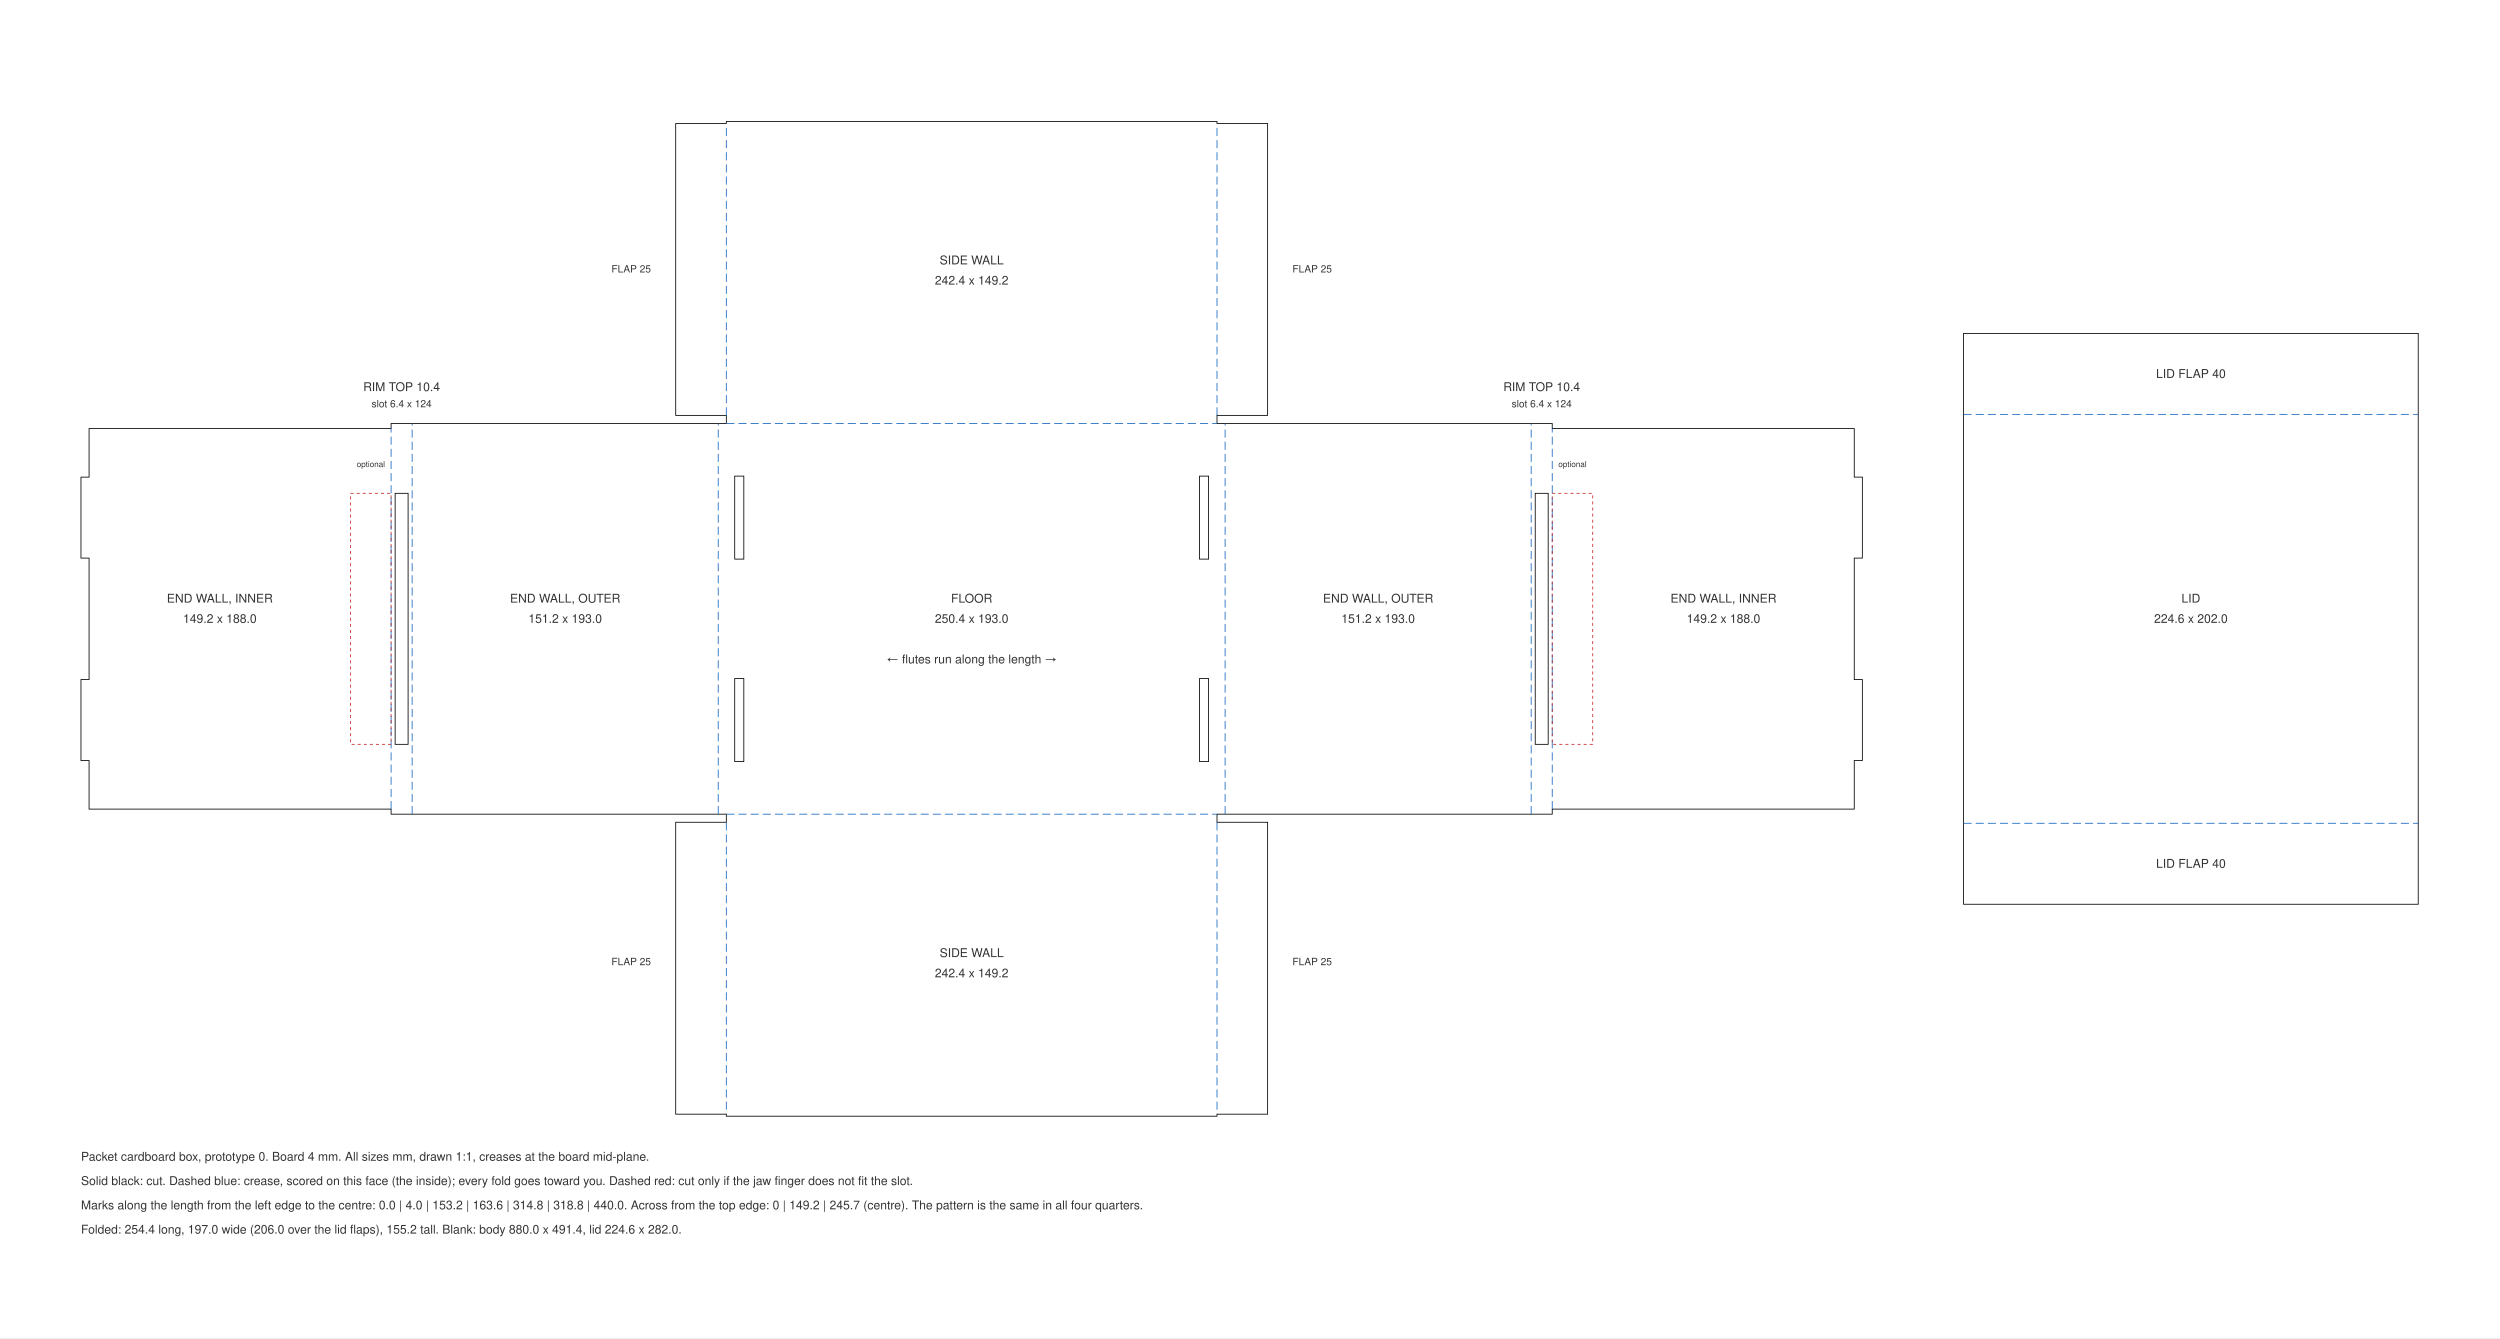
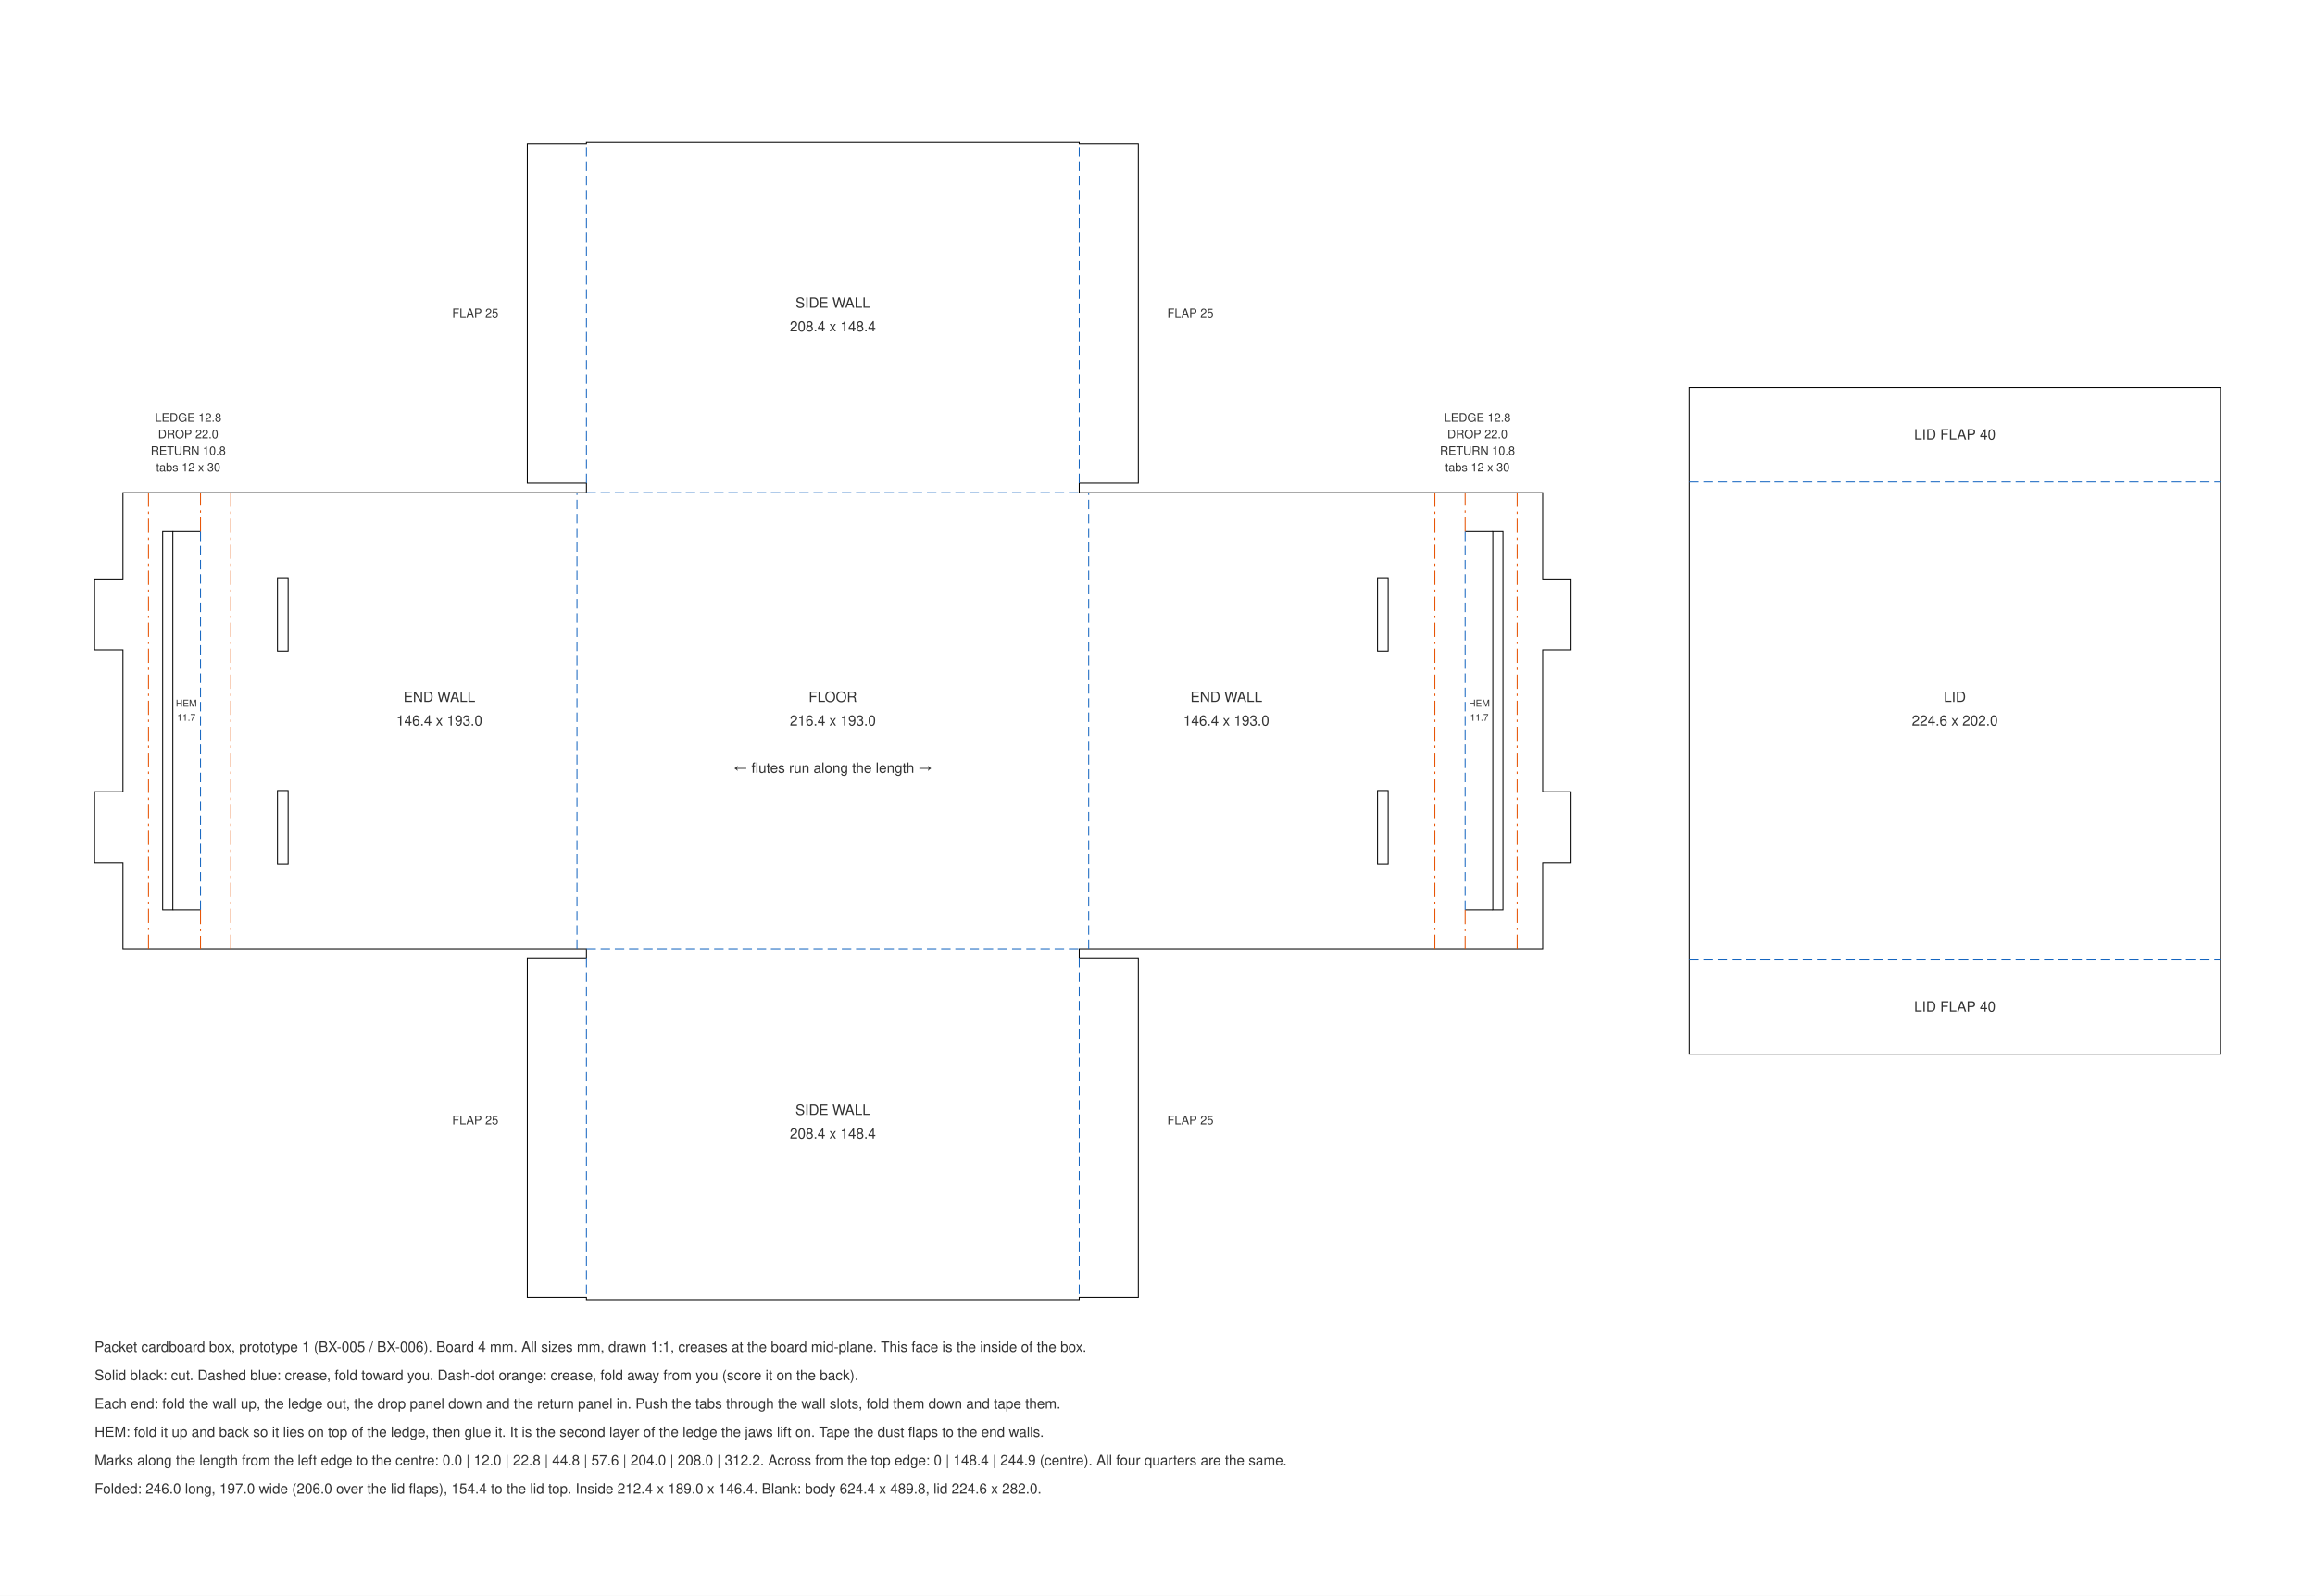
- <svg xmlns="http://www.w3.org/2000/svg" width="1235mm" height="661mm" viewBox="0 0 1235 661">
+ <svg xmlns="http://www.w3.org/2000/svg" width="979mm" height="675mm" viewBox="0 0 979 675">
  <rect width="100%" height="100%" fill="white" />
  <g id="cut" fill="none" stroke="black" stroke-width="0.4">
-     <polygon points="480.00,60.00 601.20,60.00 601.20,61.00 626.20,61.00 626.20,205.20 601.20,205.20 601.20,209.20 605.20,209.20 766.80,209.20 766.80,211.70 916.00,211.70 916.00,235.70 920.00,235.70 920.00,275.70 916.00,275.70 916.00,305.70 916.00,305.70 916.00,335.70 920.00,335.70 920.00,375.70 916.00,375.70 916.00,399.70 766.80,399.70 766.80,402.20 605.20,402.20 601.20,402.20 601.20,406.20 626.20,406.20 626.20,550.40 601.20,550.40 601.20,551.40 480.00,551.40 480.00,551.40 358.80,551.40 358.80,550.40 333.80,550.40 333.80,406.20 358.80,406.20 358.80,402.20 354.80,402.20 193.20,402.20 193.20,399.70 44.00,399.70 44.00,375.70 40.00,375.70 40.00,335.70 44.00,335.70 44.00,305.70 44.00,305.70 44.00,275.70 40.00,275.70 40.00,235.70 44.00,235.70 44.00,211.70 193.20,211.70 193.20,209.20 354.80,209.20 358.80,209.20 358.80,205.20 333.80,205.20 333.80,61.00 358.80,61.00 358.80,60.00 480.00,60.00" />
-     <rect x="758.40" y="243.70" width="6.40" height="124.00" />
-     <rect x="592.55" y="235.20" width="4.50" height="41.00" />
-     <rect x="592.55" y="335.20" width="4.50" height="41.00" />
-     <rect x="195.20" y="243.70" width="6.40" height="124.00" />
-     <rect x="362.95" y="235.20" width="4.50" height="41.00" />
-     <rect x="362.95" y="335.20" width="4.50" height="41.00" />
-     <rect x="970.00" y="164.70" width="224.60" height="282.00" />
+     <polygon points="352.20,60.00 456.40,60.00 456.40,61.00 481.40,61.00 481.40,204.40 456.40,204.40 456.40,208.40 652.40,208.40 652.40,244.90 664.40,244.90 664.40,274.90 652.40,274.90 652.40,304.90 652.40,304.90 652.40,334.90 664.40,334.90 664.40,364.90 652.40,364.90 652.40,401.40 456.40,401.40 456.40,405.40 481.40,405.40 481.40,548.80 456.40,548.80 456.40,549.80 352.20,549.80 352.20,549.80 248.00,549.80 248.00,548.80 223.00,548.80 223.00,405.40 248.00,405.40 248.00,401.40 52.00,401.40 52.00,364.90 40.00,364.90 40.00,334.90 52.00,334.90 52.00,304.90 52.00,304.90 52.00,274.90 40.00,274.90 40.00,244.90 52.00,244.90 52.00,208.40 248.00,208.40 248.00,204.40 223.00,204.40 223.00,61.00 248.00,61.00 248.00,60.00 352.20,60.00" />
+     <rect x="631.30" y="224.90" width="4.30" height="160.00" />
+     <line x1="619.60" y1="224.90" x2="631.30" y2="224.90" />
+     <rect x="582.55" y="244.40" width="4.50" height="31.00" />
+     <line x1="619.60" y1="384.90" x2="631.30" y2="384.90" />
+     <rect x="582.55" y="334.40" width="4.50" height="31.00" />
+     <rect x="68.80" y="224.90" width="4.30" height="160.00" />
+     <line x1="84.80" y1="224.90" x2="73.10" y2="224.90" />
+     <rect x="117.35" y="244.40" width="4.50" height="31.00" />
+     <line x1="84.80" y1="384.90" x2="73.10" y2="384.90" />
+     <rect x="117.35" y="334.40" width="4.50" height="31.00" />
+     <rect x="714.40" y="163.90" width="224.60" height="282.00" />
  </g>
-   <g id="crease" fill="none" stroke="#1565c0" stroke-width="0.4" stroke-dasharray="4 2">
-     <line x1="601.20" y1="205.20" x2="601.20" y2="61.00" />
-     <line x1="601.20" y1="406.20" x2="601.20" y2="550.40" />
-     <line x1="605.20" y1="402.20" x2="605.20" y2="209.20" />
-     <line x1="756.40" y1="402.20" x2="756.40" y2="209.20" />
-     <line x1="766.80" y1="399.70" x2="766.80" y2="211.70" />
-     <line x1="358.80" y1="209.20" x2="601.20" y2="209.20" />
-     <line x1="970.00" y1="204.70" x2="1194.60" y2="204.70" />
-     <line x1="358.80" y1="205.20" x2="358.80" y2="61.00" />
-     <line x1="358.80" y1="406.20" x2="358.80" y2="550.40" />
-     <line x1="354.80" y1="402.20" x2="354.80" y2="209.20" />
-     <line x1="203.60" y1="402.20" x2="203.60" y2="209.20" />
-     <line x1="193.20" y1="399.70" x2="193.20" y2="211.70" />
-     <line x1="358.80" y1="402.20" x2="601.20" y2="402.20" />
-     <line x1="970.00" y1="406.70" x2="1194.60" y2="406.70" />
+   <g id="crease-toward" fill="none" stroke="#1565c0" stroke-width="0.4" stroke-dasharray="4 2">
+     <line x1="456.40" y1="204.40" x2="456.40" y2="61.00" />
+     <line x1="456.40" y1="405.40" x2="456.40" y2="548.80" />
+     <line x1="460.40" y1="401.40" x2="460.40" y2="208.40" />
+     <line x1="619.60" y1="384.90" x2="619.60" y2="224.90" />
+     <line x1="248.00" y1="208.40" x2="456.40" y2="208.40" />
+     <line x1="714.40" y1="203.90" x2="939.00" y2="203.90" />
+     <line x1="248.00" y1="204.40" x2="248.00" y2="61.00" />
+     <line x1="248.00" y1="405.40" x2="248.00" y2="548.80" />
+     <line x1="244.00" y1="401.40" x2="244.00" y2="208.40" />
+     <line x1="84.80" y1="384.90" x2="84.80" y2="224.90" />
+     <line x1="248.00" y1="401.40" x2="456.40" y2="401.40" />
+     <line x1="714.40" y1="405.90" x2="939.00" y2="405.90" />
  </g>
-   <g id="optional" fill="none" stroke="#c62828" stroke-width="0.4" stroke-dasharray="1.5 1.5">
-     <rect x="766.80" y="243.70" width="20.00" height="124.00" />
-     <rect x="173.20" y="243.70" width="20.00" height="124.00" />
+   <g id="crease-away" fill="none" stroke="#e65100" stroke-width="0.4" stroke-dasharray="6 2 1 2">
+     <line x1="619.60" y1="224.90" x2="619.60" y2="208.40" />
+     <line x1="619.60" y1="384.90" x2="619.60" y2="401.40" />
+     <line x1="606.80" y1="401.40" x2="606.80" y2="208.40" />
+     <line x1="641.60" y1="401.40" x2="641.60" y2="208.40" />
+     <line x1="84.80" y1="224.90" x2="84.80" y2="208.40" />
+     <line x1="84.80" y1="384.90" x2="84.80" y2="401.40" />
+     <line x1="97.60" y1="401.40" x2="97.60" y2="208.40" />
+     <line x1="62.80" y1="401.40" x2="62.80" y2="208.40" />
  </g>
  <g id="notes" font-family="Helvetica, Arial, sans-serif" fill="#333">
-     <text x="480.00" y="297.70" font-size="6.0" text-anchor="middle">FLOOR</text>
-     <text x="480.00" y="307.70" font-size="6.0" text-anchor="middle">250.4 x 193.0</text>
-     <text x="480.00" y="327.70" font-size="6.0" text-anchor="middle">← flutes run along the length →</text>
-     <text x="480.00" y="130.60" font-size="6.0" text-anchor="middle">SIDE WALL</text>
-     <text x="480.00" y="140.60" font-size="6.0" text-anchor="middle">242.4 x 149.2</text>
-     <text x="680.80" y="297.70" font-size="6.0" text-anchor="middle">END WALL, OUTER</text>
-     <text x="680.80" y="307.70" font-size="6.0" text-anchor="middle">151.2 x 193.0</text>
-     <text x="851.40" y="297.70" font-size="6.0" text-anchor="middle">END WALL, INNER</text>
-     <text x="851.40" y="307.70" font-size="6.0" text-anchor="middle">149.2 x 188.0</text>
-     <text x="776.80" y="230.70" font-size="4" text-anchor="middle">optional</text>
-     <text x="761.60" y="193.20" font-size="6.0" text-anchor="middle">RIM TOP 10.4</text>
-     <text x="761.60" y="201.20" font-size="5" text-anchor="middle">slot 6.4 x 124</text>
-     <text x="648.20" y="134.60" font-size="5" text-anchor="middle">FLAP 25</text>
-     <text x="648.20" y="476.80" font-size="5" text-anchor="middle">FLAP 25</text>
-     <text x="1082.30" y="186.70" font-size="6.0" text-anchor="middle">LID FLAP 40</text>
-     <text x="480.00" y="472.80" font-size="6.0" text-anchor="middle">SIDE WALL</text>
-     <text x="480.00" y="482.80" font-size="6.0" text-anchor="middle">242.4 x 149.2</text>
-     <text x="279.20" y="297.70" font-size="6.0" text-anchor="middle">END WALL, OUTER</text>
-     <text x="279.20" y="307.70" font-size="6.0" text-anchor="middle">151.2 x 193.0</text>
-     <text x="108.60" y="297.70" font-size="6.0" text-anchor="middle">END WALL, INNER</text>
-     <text x="108.60" y="307.70" font-size="6.0" text-anchor="middle">149.2 x 188.0</text>
-     <text x="183.20" y="230.70" font-size="4" text-anchor="middle">optional</text>
-     <text x="198.40" y="193.20" font-size="6.0" text-anchor="middle">RIM TOP 10.4</text>
-     <text x="198.40" y="201.20" font-size="5" text-anchor="middle">slot 6.4 x 124</text>
-     <text x="311.80" y="134.60" font-size="5" text-anchor="middle">FLAP 25</text>
-     <text x="311.80" y="476.80" font-size="5" text-anchor="middle">FLAP 25</text>
-     <text x="1082.30" y="428.70" font-size="6.0" text-anchor="middle">LID FLAP 40</text>
-     <text x="1082.30" y="297.70" font-size="6.0" text-anchor="middle">LID</text>
-     <text x="1082.30" y="307.70" font-size="6.0" text-anchor="middle">224.6 x 202.0</text>
-     <text x="40.0" y="573.40" font-size="6">Packet cardboard box, prototype 0. Board 4 mm. All sizes mm, drawn 1:1, creases at the board mid-plane.</text>
-     <text x="40.0" y="585.40" font-size="6">Solid black: cut. Dashed blue: crease, scored on this face (the inside); every fold goes toward you. Dashed red: cut only if the jaw finger does not fit the slot.</text>
-     <text x="40.0" y="597.40" font-size="6">Marks along the length from the left edge to the centre: 0.0 | 4.0 | 153.2 | 163.6 | 314.8 | 318.8 | 440.0. Across from the top edge: 0 | 149.2 | 245.7 (centre). The pattern is the same in all four quarters.</text>
-     <text x="40.0" y="609.40" font-size="6">Folded: 254.4 long, 197.0 wide (206.0 over the lid flaps), 155.2 tall. Blank: body 880.0 x 491.4, lid 224.6 x 282.0.</text>
+     <text x="352.20" y="296.90" font-size="6.0" text-anchor="middle">FLOOR</text>
+     <text x="352.20" y="306.90" font-size="6.0" text-anchor="middle">216.4 x 193.0</text>
+     <text x="352.20" y="326.90" font-size="6.0" text-anchor="middle">← flutes run along the length →</text>
+     <text x="352.20" y="130.20" font-size="6.0" text-anchor="middle">SIDE WALL</text>
+     <text x="352.20" y="140.20" font-size="6.0" text-anchor="middle">208.4 x 148.4</text>
+     <text x="518.60" y="296.90" font-size="6.0" text-anchor="middle">END WALL</text>
+     <text x="518.60" y="306.90" font-size="6.0" text-anchor="middle">146.4 x 193.0</text>
+     <text x="625.60" y="298.90" font-size="4" text-anchor="middle">HEM</text>
+     <text x="625.60" y="304.90" font-size="4" text-anchor="middle">11.7</text>
+     <text x="624.80" y="178.40" font-size="5" text-anchor="middle">LEDGE 12.8</text>
+     <text x="624.80" y="185.40" font-size="5" text-anchor="middle">DROP 22.0</text>
+     <text x="624.80" y="192.40" font-size="5" text-anchor="middle">RETURN 10.8</text>
+     <text x="624.80" y="199.40" font-size="5" text-anchor="middle">tabs 12 x 30</text>
+     <text x="503.40" y="134.20" font-size="5" text-anchor="middle">FLAP 25</text>
+     <text x="503.40" y="475.60" font-size="5" text-anchor="middle">FLAP 25</text>
+     <text x="826.70" y="185.90" font-size="6.0" text-anchor="middle">LID FLAP 40</text>
+     <text x="352.20" y="471.60" font-size="6.0" text-anchor="middle">SIDE WALL</text>
+     <text x="352.20" y="481.60" font-size="6.0" text-anchor="middle">208.4 x 148.4</text>
+     <text x="185.80" y="296.90" font-size="6.0" text-anchor="middle">END WALL</text>
+     <text x="185.80" y="306.90" font-size="6.0" text-anchor="middle">146.4 x 193.0</text>
+     <text x="78.80" y="298.90" font-size="4" text-anchor="middle">HEM</text>
+     <text x="78.80" y="304.90" font-size="4" text-anchor="middle">11.7</text>
+     <text x="79.60" y="178.40" font-size="5" text-anchor="middle">LEDGE 12.8</text>
+     <text x="79.60" y="185.40" font-size="5" text-anchor="middle">DROP 22.0</text>
+     <text x="79.60" y="192.40" font-size="5" text-anchor="middle">RETURN 10.8</text>
+     <text x="79.60" y="199.40" font-size="5" text-anchor="middle">tabs 12 x 30</text>
+     <text x="201.00" y="134.20" font-size="5" text-anchor="middle">FLAP 25</text>
+     <text x="201.00" y="475.60" font-size="5" text-anchor="middle">FLAP 25</text>
+     <text x="826.70" y="427.90" font-size="6.0" text-anchor="middle">LID FLAP 40</text>
+     <text x="826.70" y="296.90" font-size="6.0" text-anchor="middle">LID</text>
+     <text x="826.70" y="306.90" font-size="6.0" text-anchor="middle">224.6 x 202.0</text>
+     <text x="40.0" y="571.80" font-size="6">Packet cardboard box, prototype 1 (BX-005 / BX-006). Board 4 mm. All sizes mm, drawn 1:1, creases at the board mid-plane. This face is the inside of the box.</text>
+     <text x="40.0" y="583.80" font-size="6">Solid black: cut. Dashed blue: crease, fold toward you. Dash-dot orange: crease, fold away from you (score it on the back).</text>
+     <text x="40.0" y="595.80" font-size="6">Each end: fold the wall up, the ledge out, the drop panel down and the return panel in. Push the tabs through the wall slots, fold them down and tape them.</text>
+     <text x="40.0" y="607.80" font-size="6">HEM: fold it up and back so it lies on top of the ledge, then glue it. It is the second layer of the ledge the jaws lift on. Tape the dust flaps to the end walls.</text>
+     <text x="40.0" y="619.80" font-size="6">Marks along the length from the left edge to the centre: 0.0 | 12.0 | 22.8 | 44.8 | 57.6 | 204.0 | 208.0 | 312.2. Across from the top edge: 0 | 148.4 | 244.9 (centre). All four quarters are the same.</text>
+     <text x="40.0" y="631.80" font-size="6">Folded: 246.0 long, 197.0 wide (206.0 over the lid flaps), 154.4 to the lid top. Inside 212.4 x 189.0 x 146.4. Blank: body 624.4 x 489.8, lid 224.6 x 282.0.</text>
  </g>
</svg>
